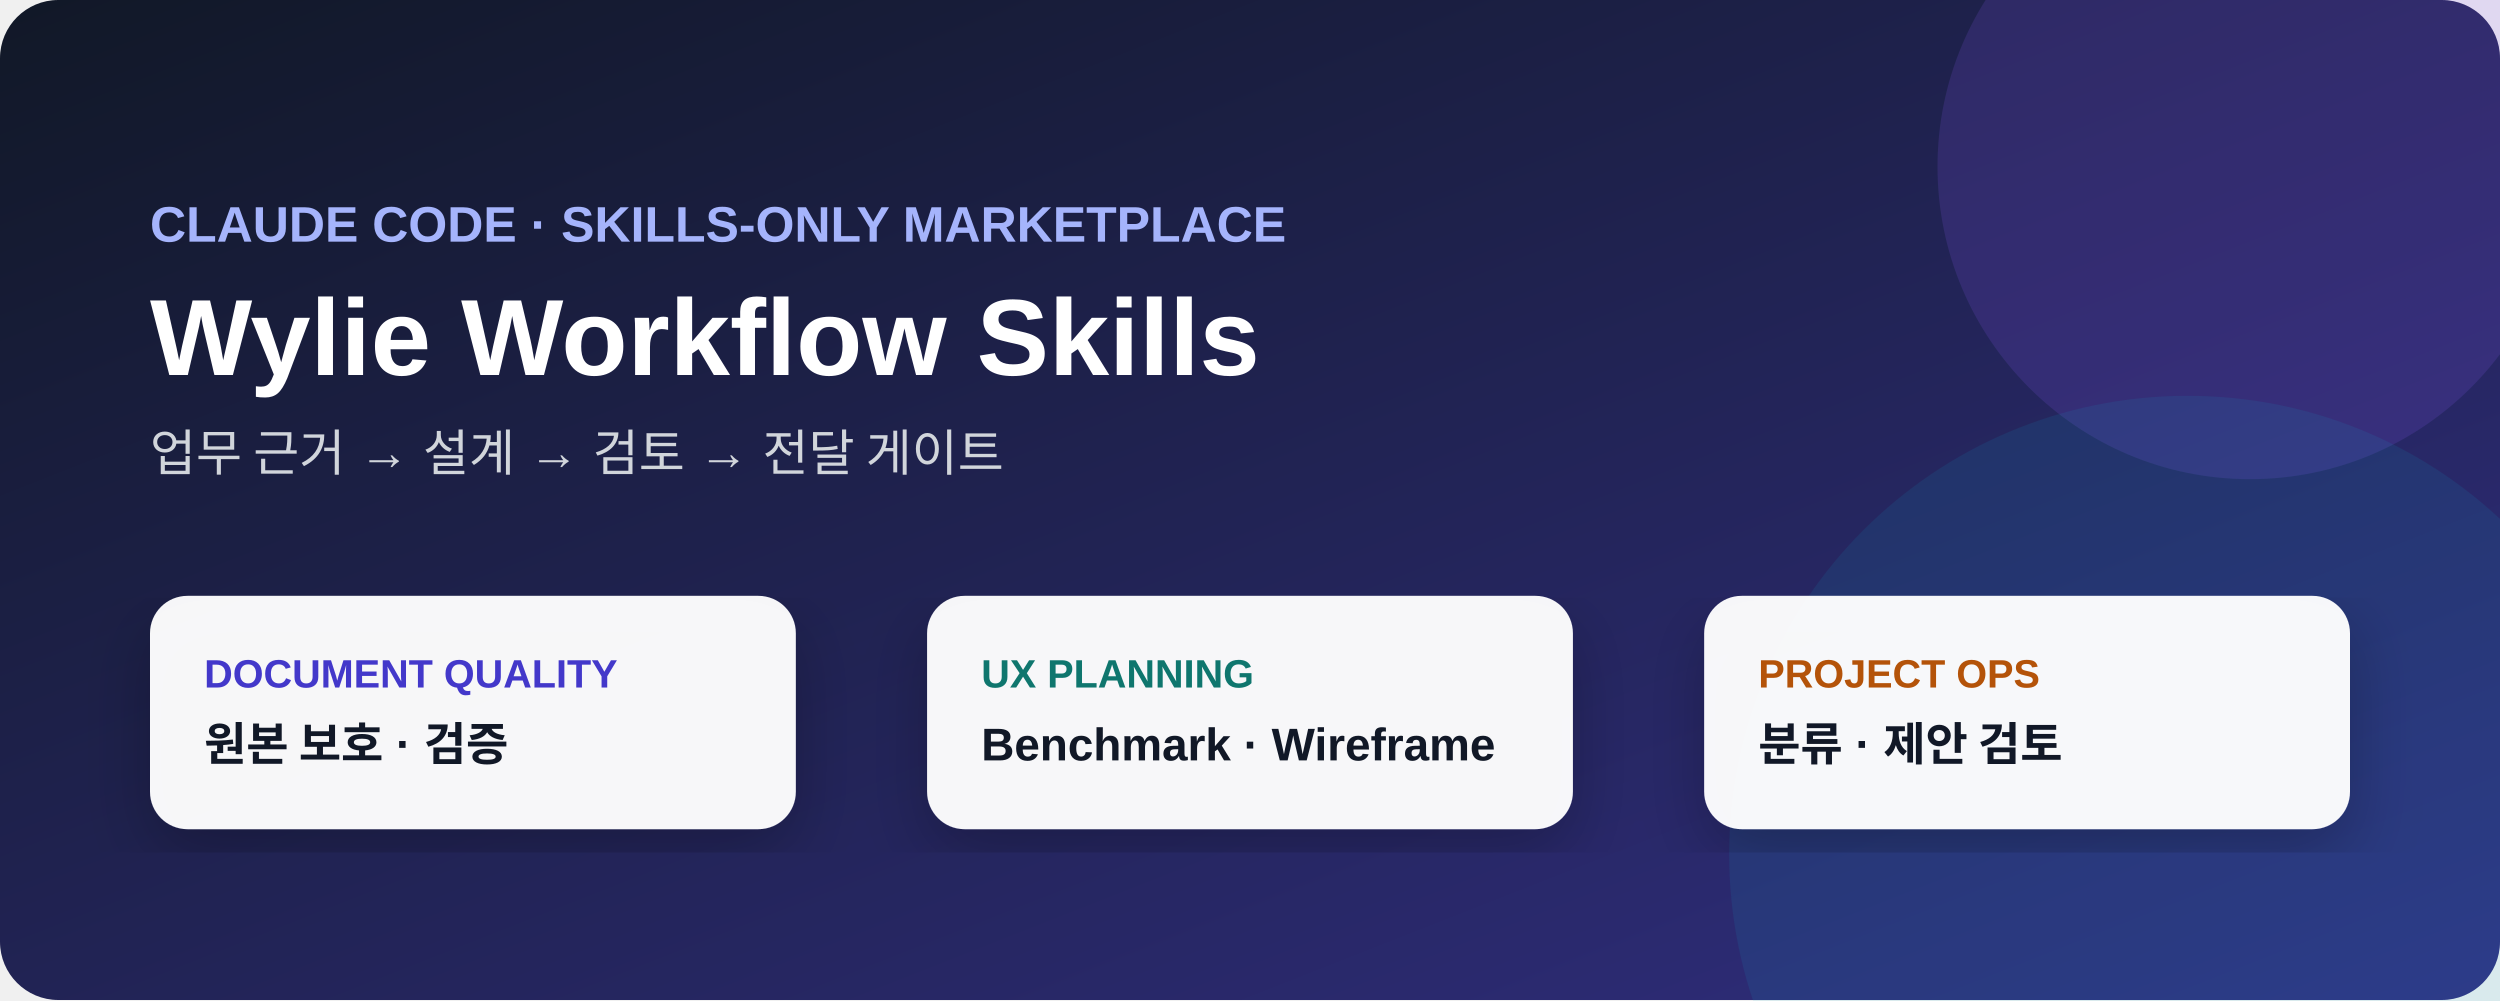
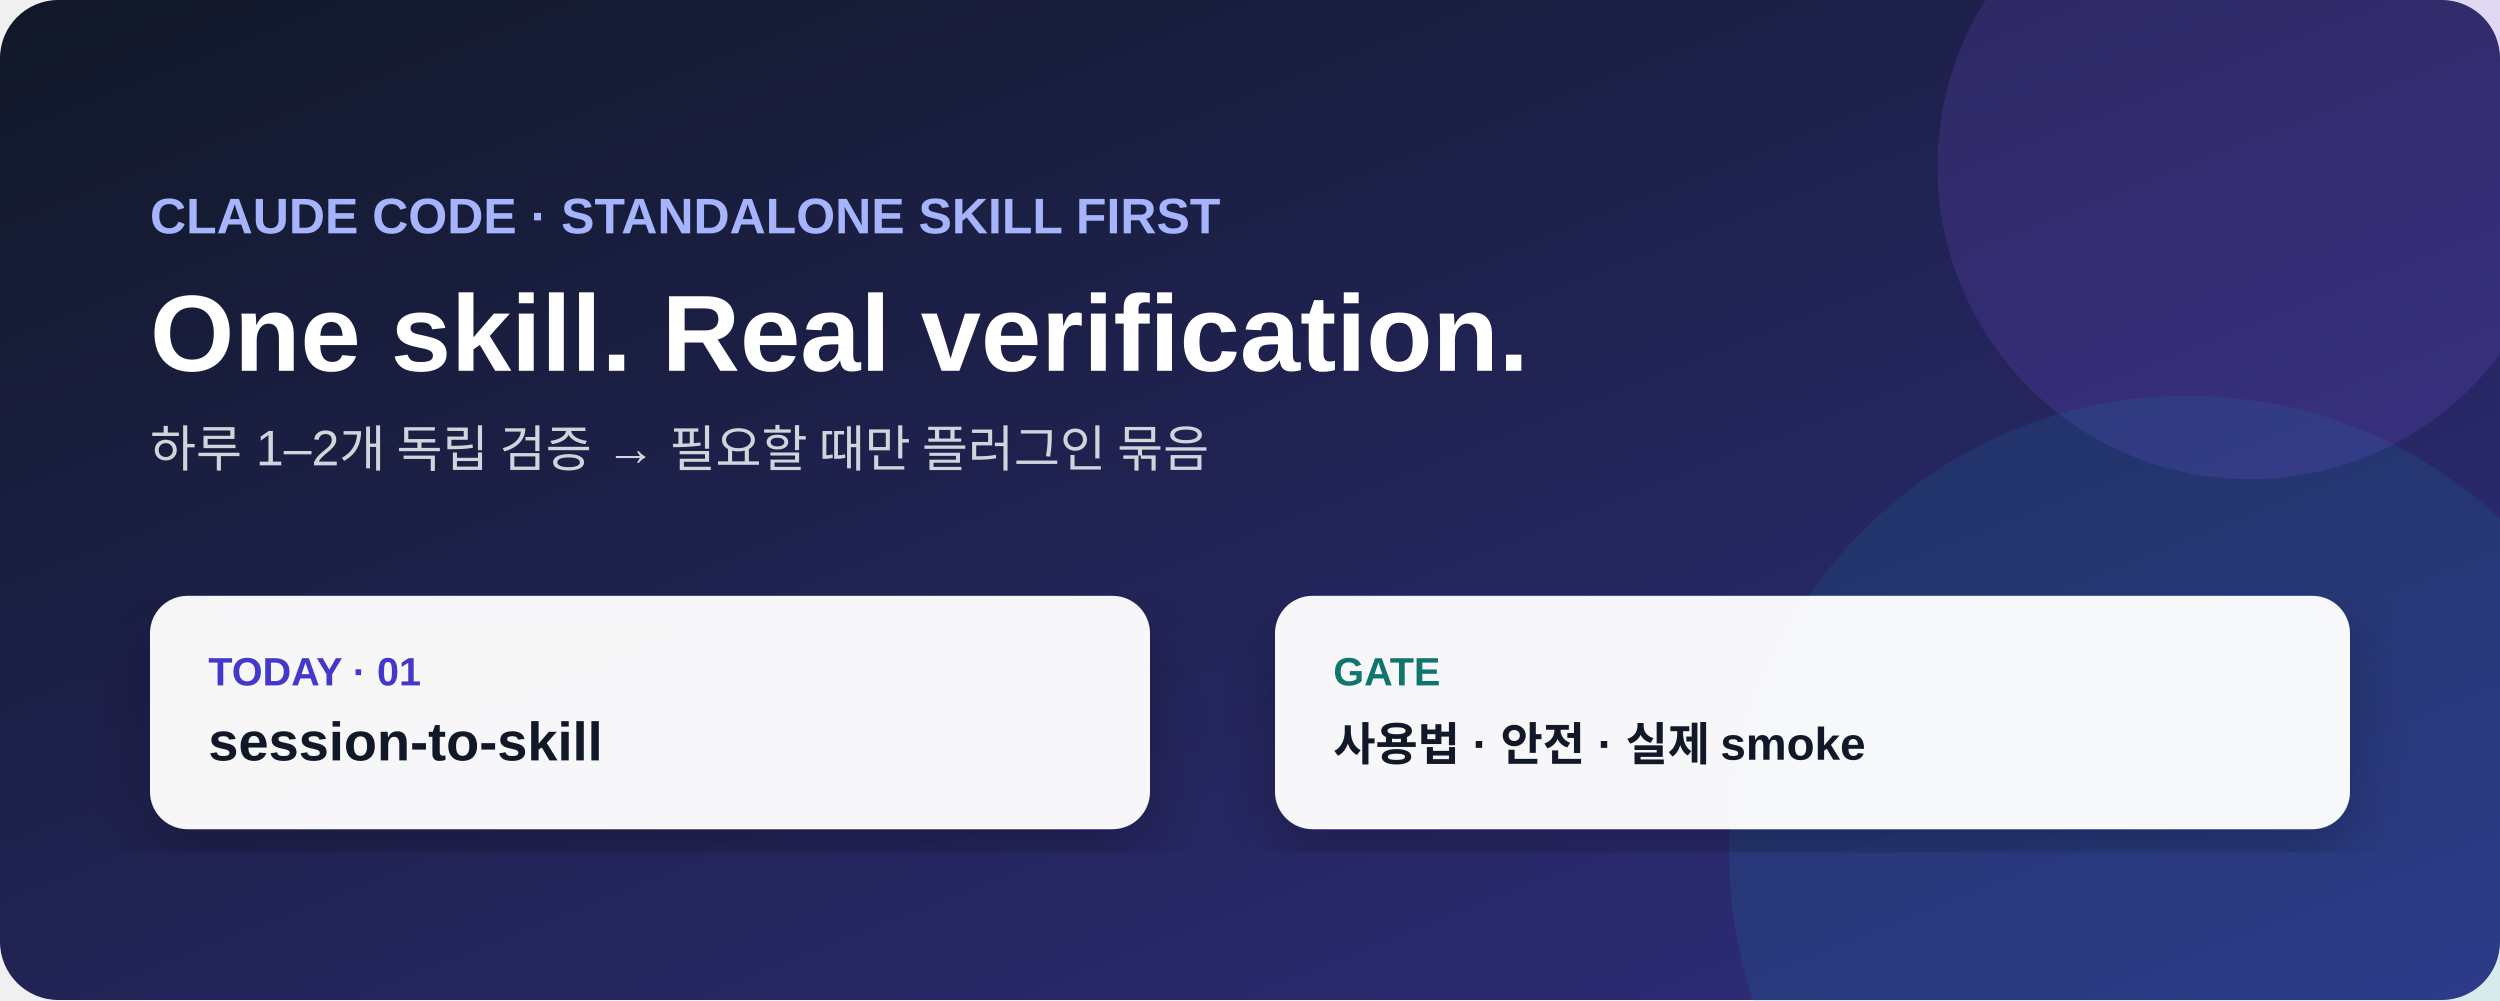
<svg xmlns="http://www.w3.org/2000/svg" width="1200" height="480" viewBox="0 0 1200 480" role="img" aria-labelledby="title desc">
  <defs>
    <linearGradient id="bg" x1="0" x2="1" y1="0" y2="1">
      <stop offset="0" stop-color="#111827" />
      <stop offset="1" stop-color="#312E81" />
    </linearGradient>
    <filter id="shadow">
      <feDropShadow dx="0" dy="12" stdDeviation="16" flood-opacity=".25" />
    </filter>
  </defs>
  <rect width="1200" height="480" rx="28" fill="url(#bg)" />
  <circle cx="1080" cy="80" r="150" fill="#8B5CF6" opacity=".16" />
  <circle cx="1050" cy="410" r="220" fill="#06B6D4" opacity=".10" />
-   <text x="72" y="116" fill="#A5B4FC" font-family="Arial, sans-serif" font-size="24" font-weight="700">CLAUDE CODE · SKILLS-ONLY MARKETPLACE</text>
-   <text x="72" y="180" fill="#FFFFFF" font-family="Arial, sans-serif" font-size="52" font-weight="800">Wylie Workflow Skills</text>
-   <text x="72" y="226" fill="#D1D5DB" font-family="Arial, sans-serif" font-size="24">업무 근거 → 설계 → 검토 → 전달 게이트</text>
+   <text x="72" y="112" fill="#A5B4FC" font-family="Arial, sans-serif" font-size="24" font-weight="700">CLAUDE CODE · STANDALONE SKILL FIRST</text>
+   <text x="72" y="178" fill="#FFFFFF" font-family="Arial, sans-serif" font-size="52" font-weight="800">One skill. Real verification.</text>
+   <text x="72" y="224" fill="#D1D5DB" font-family="Arial, sans-serif" font-size="24">하루 1–2개 독립 검증 → 필요할 때만 플러그인 묶음</text>
  <g filter="url(#shadow)">
-     <rect x="72" y="286" width="310" height="112" rx="18" fill="#FFFFFF" opacity=".96" />
-     <rect x="445" y="286" width="310" height="112" rx="18" fill="#FFFFFF" opacity=".96" />
-     <rect x="818" y="286" width="310" height="112" rx="18" fill="#FFFFFF" opacity=".96" />
+     <rect x="72" y="286" width="480" height="112" rx="18" fill="#FFFFFF" opacity=".96" />
+     <rect x="612" y="286" width="516" height="112" rx="18" fill="#FFFFFF" opacity=".96" />
  </g>
-   <text x="98" y="330" fill="#4338CA" font-family="Arial, sans-serif" font-size="19" font-weight="700">DOCUMENT QUALITY</text>
-   <text x="98" y="365" fill="#111827" font-family="Arial, sans-serif" font-size="22" font-weight="700">원본 보호 · 검증</text>
-   <text x="471" y="330" fill="#0F766E" font-family="Arial, sans-serif" font-size="19" font-weight="700">UX PLANNING</text>
-   <text x="471" y="365" fill="#111827" font-family="Arial, sans-serif" font-size="22" font-weight="700">Benchmark · Wireframe</text>
-   <text x="844" y="330" fill="#B45309" font-family="Arial, sans-serif" font-size="19" font-weight="700">PROJECT OPS</text>
-   <text x="844" y="365" fill="#111827" font-family="Arial, sans-serif" font-size="22" font-weight="700">분류 · 제안 검토</text>
+   <text x="100" y="329" fill="#4338CA" font-family="Arial, sans-serif" font-size="19" font-weight="700">TODAY · 01</text>
+   <text x="100" y="365" fill="#111827" font-family="Arial, sans-serif" font-size="26" font-weight="700">session-to-skill</text>
+   <text x="640" y="329" fill="#0F766E" font-family="Arial, sans-serif" font-size="19" font-weight="700">GATE</text>
+   <text x="640" y="365" fill="#111827" font-family="Arial, sans-serif" font-size="22" font-weight="700">사용법 · 안전 · 실제 smoke</text>
</svg>
